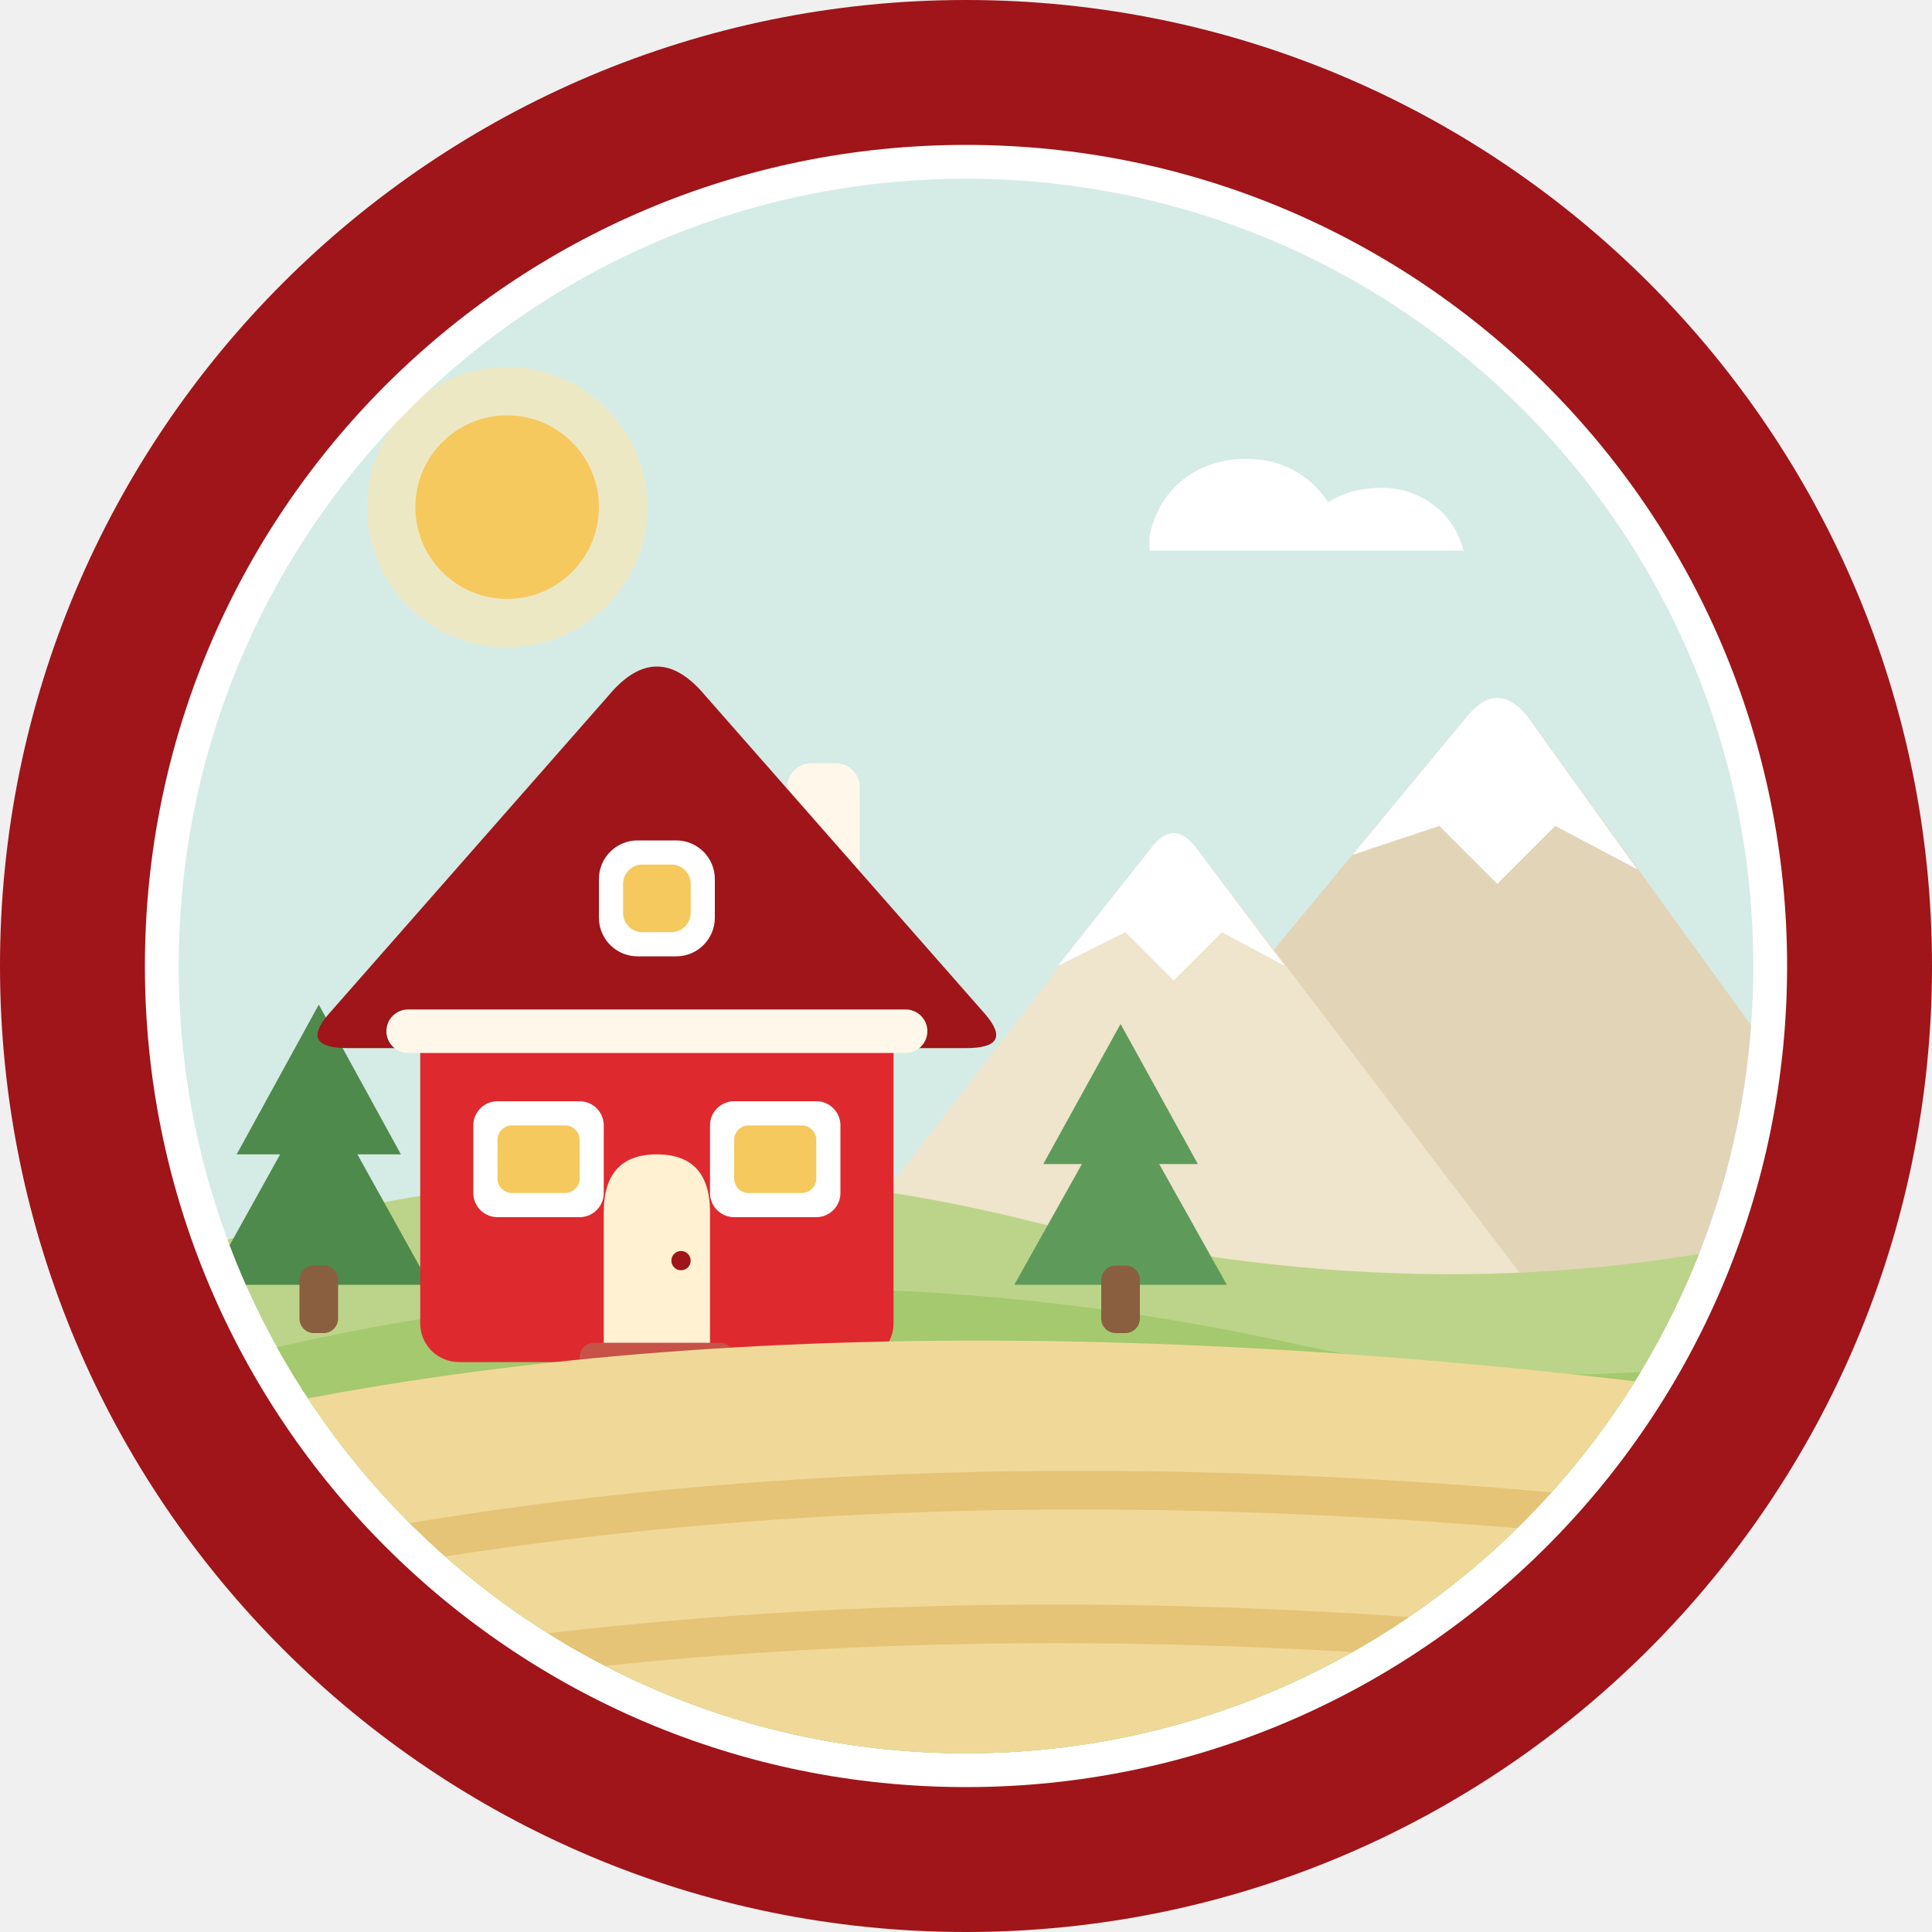
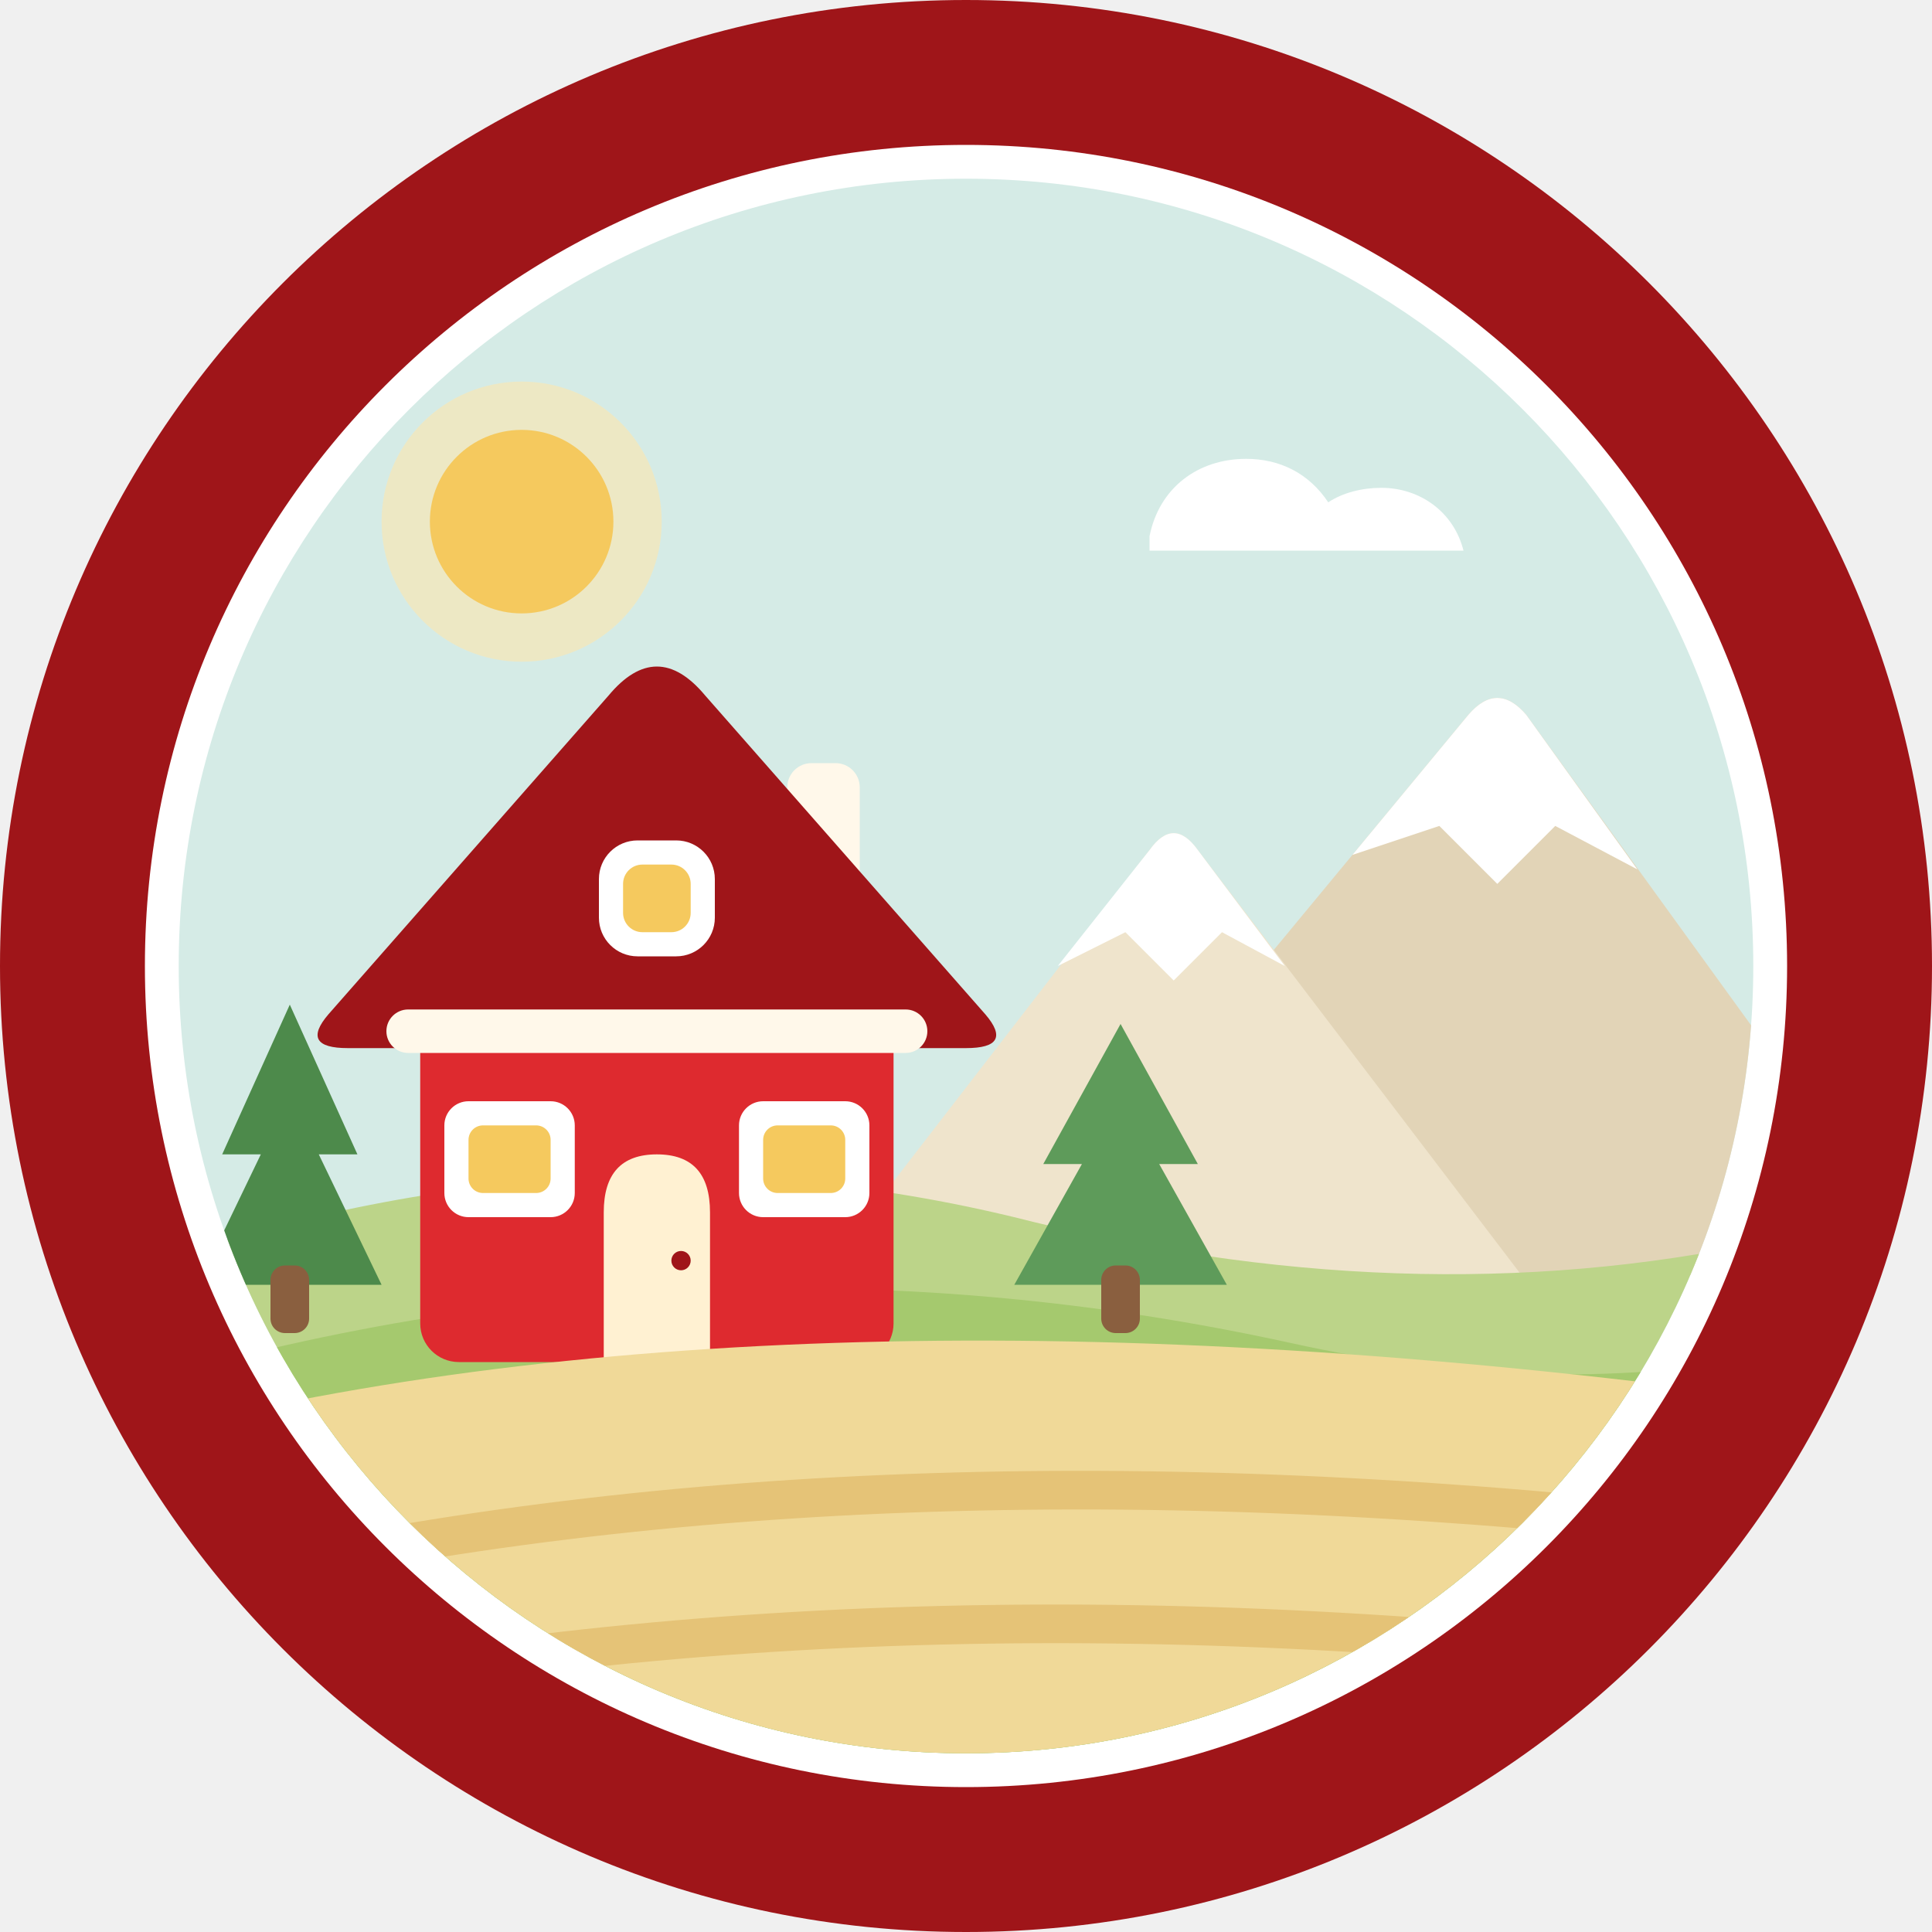
<svg xmlns="http://www.w3.org/2000/svg" width="480" height="480" viewBox="0 0 480 480">
  <defs>
    <clipPath id="clip-flat-clean">
      <circle cx="240" cy="240" r="163" />
    </clipPath>
  </defs>
  <circle cx="240" cy="240" r="240" fill="#9f1519" />
  <g transform="translate(240 240) scale(1.2) translate(-240 -240)">
    <circle cx="240" cy="240" r="170" fill="#ffffff" />
    <g clip-path="url(#clip-flat-clean)">
      <circle cx="240" cy="240" r="163" fill="#d5ebe6" />
-       <circle cx="145" cy="145" r="29" fill="#fbe7b2" opacity=".65" />
-       <circle cx="145" cy="145" r="19" fill="#f5c95e" />
+       <circle cx="148" cy="148" r="29" fill="#fbe7b2" opacity=".65" />
+       <circle cx="148" cy="148" r="19" fill="#f5c95e" />
      <path fill="#ffffff" d="M278 151c2-10 10-16 20-16 7 0 13 3 17 9 3-2 7-3 11-3 8 0 15 5 17 13h-65Z" />
      <path fill="#e2d4b7" d="M248 304 344 188q6-7 12 0l84 116Z" />
      <path fill="#ffffff" d="m320 217 24-29q6-7 12 0l23 32-17-9-12 12-12-12Z" />
      <path fill="#efe4cc" d="M210 304 278 216q5-7 10 0l67 88Z" />
      <path fill="#ffffff" d="m259 240 19-24q5-7 10 0l18 24-13-7-10 10-10-10Z" />
      <path fill="#bcd489" d="M70 302q94-32 184-9 82 20 156 3v114H70Z" />
      <path fill="#a5c96e" d="M70 326q118-34 237-8 54 12 103 2v90H70Z" />
      <g>
-         <path fill="#4d8a4b" d="m106 248 17 31h-9l15 27H83l15-27h-9Z" />
-         <rect x="102" y="302" width="8" height="14" rx="3" fill="#8a5f3f" />
+         <path fill="#4d8a4b" d="m100 248 14 31h-8l13 27H81l13-27h-8Z" />
+         <rect x="96" y="302" width="8" height="14" rx="3" fill="#8a5f3f" />
        <path fill="#5e9b5a" d="m272 252 16 29h-8l14 25h-44l14-25h-8Z" />
        <rect x="268" y="302" width="8" height="14" rx="3" fill="#8a5f3f" />
      </g>
      <g>
        <rect x="127" y="247" width="98" height="75" rx="8" fill="#de2a2f" />
        <rect x="203" y="198" width="15" height="35" rx="5" fill="#fff8ea" />
        <path fill="#9f1519" d="M108 250 166 184q10-12 20 0l58 66q6 7-4 7H112q-10 0-4-7Z" />
        <rect x="120" y="249" width="112" height="9" rx="4.5" fill="#fff8ea" />
        <rect x="164" y="214" width="24" height="24" rx="8" fill="#ffffff" />
        <rect x="169" y="219" width="14" height="14" rx="4" fill="#f5c95e" />
-         <rect x="138" y="268" width="27" height="24" rx="5" fill="#ffffff" />
-         <rect x="143" y="273" width="17" height="14" rx="3" fill="#f5c95e" />
-         <rect x="187" y="268" width="27" height="24" rx="5" fill="#ffffff" />
-         <rect x="192" y="273" width="17" height="14" rx="3" fill="#f5c95e" />
+         <rect x="132" y="268" width="27" height="24" rx="5" fill="#ffffff" />
+         <rect x="137" y="273" width="17" height="14" rx="3" fill="#f5c95e" />
+         <rect x="193" y="268" width="27" height="24" rx="5" fill="#ffffff" />
+         <rect x="198" y="273" width="17" height="14" rx="3" fill="#f5c95e" />
        <path fill="#fff1d2" d="M165 322v-31q0-12 11-12t11 12v31Z" />
        <circle cx="181" cy="301" r="2" fill="#9f1519" />
-         <rect x="160" y="318" width="32" height="6" rx="3" fill="#c75247" />
      </g>
      <path fill="#f0d998" d="M70 337q137-35 340-7v80H70Z" />
      <path d="M86 367q137-31 314-10M82 394q144-31 322-8" fill="none" stroke="#e5c377" stroke-width="8" stroke-linecap="round" />
    </g>
  </g>
</svg>
